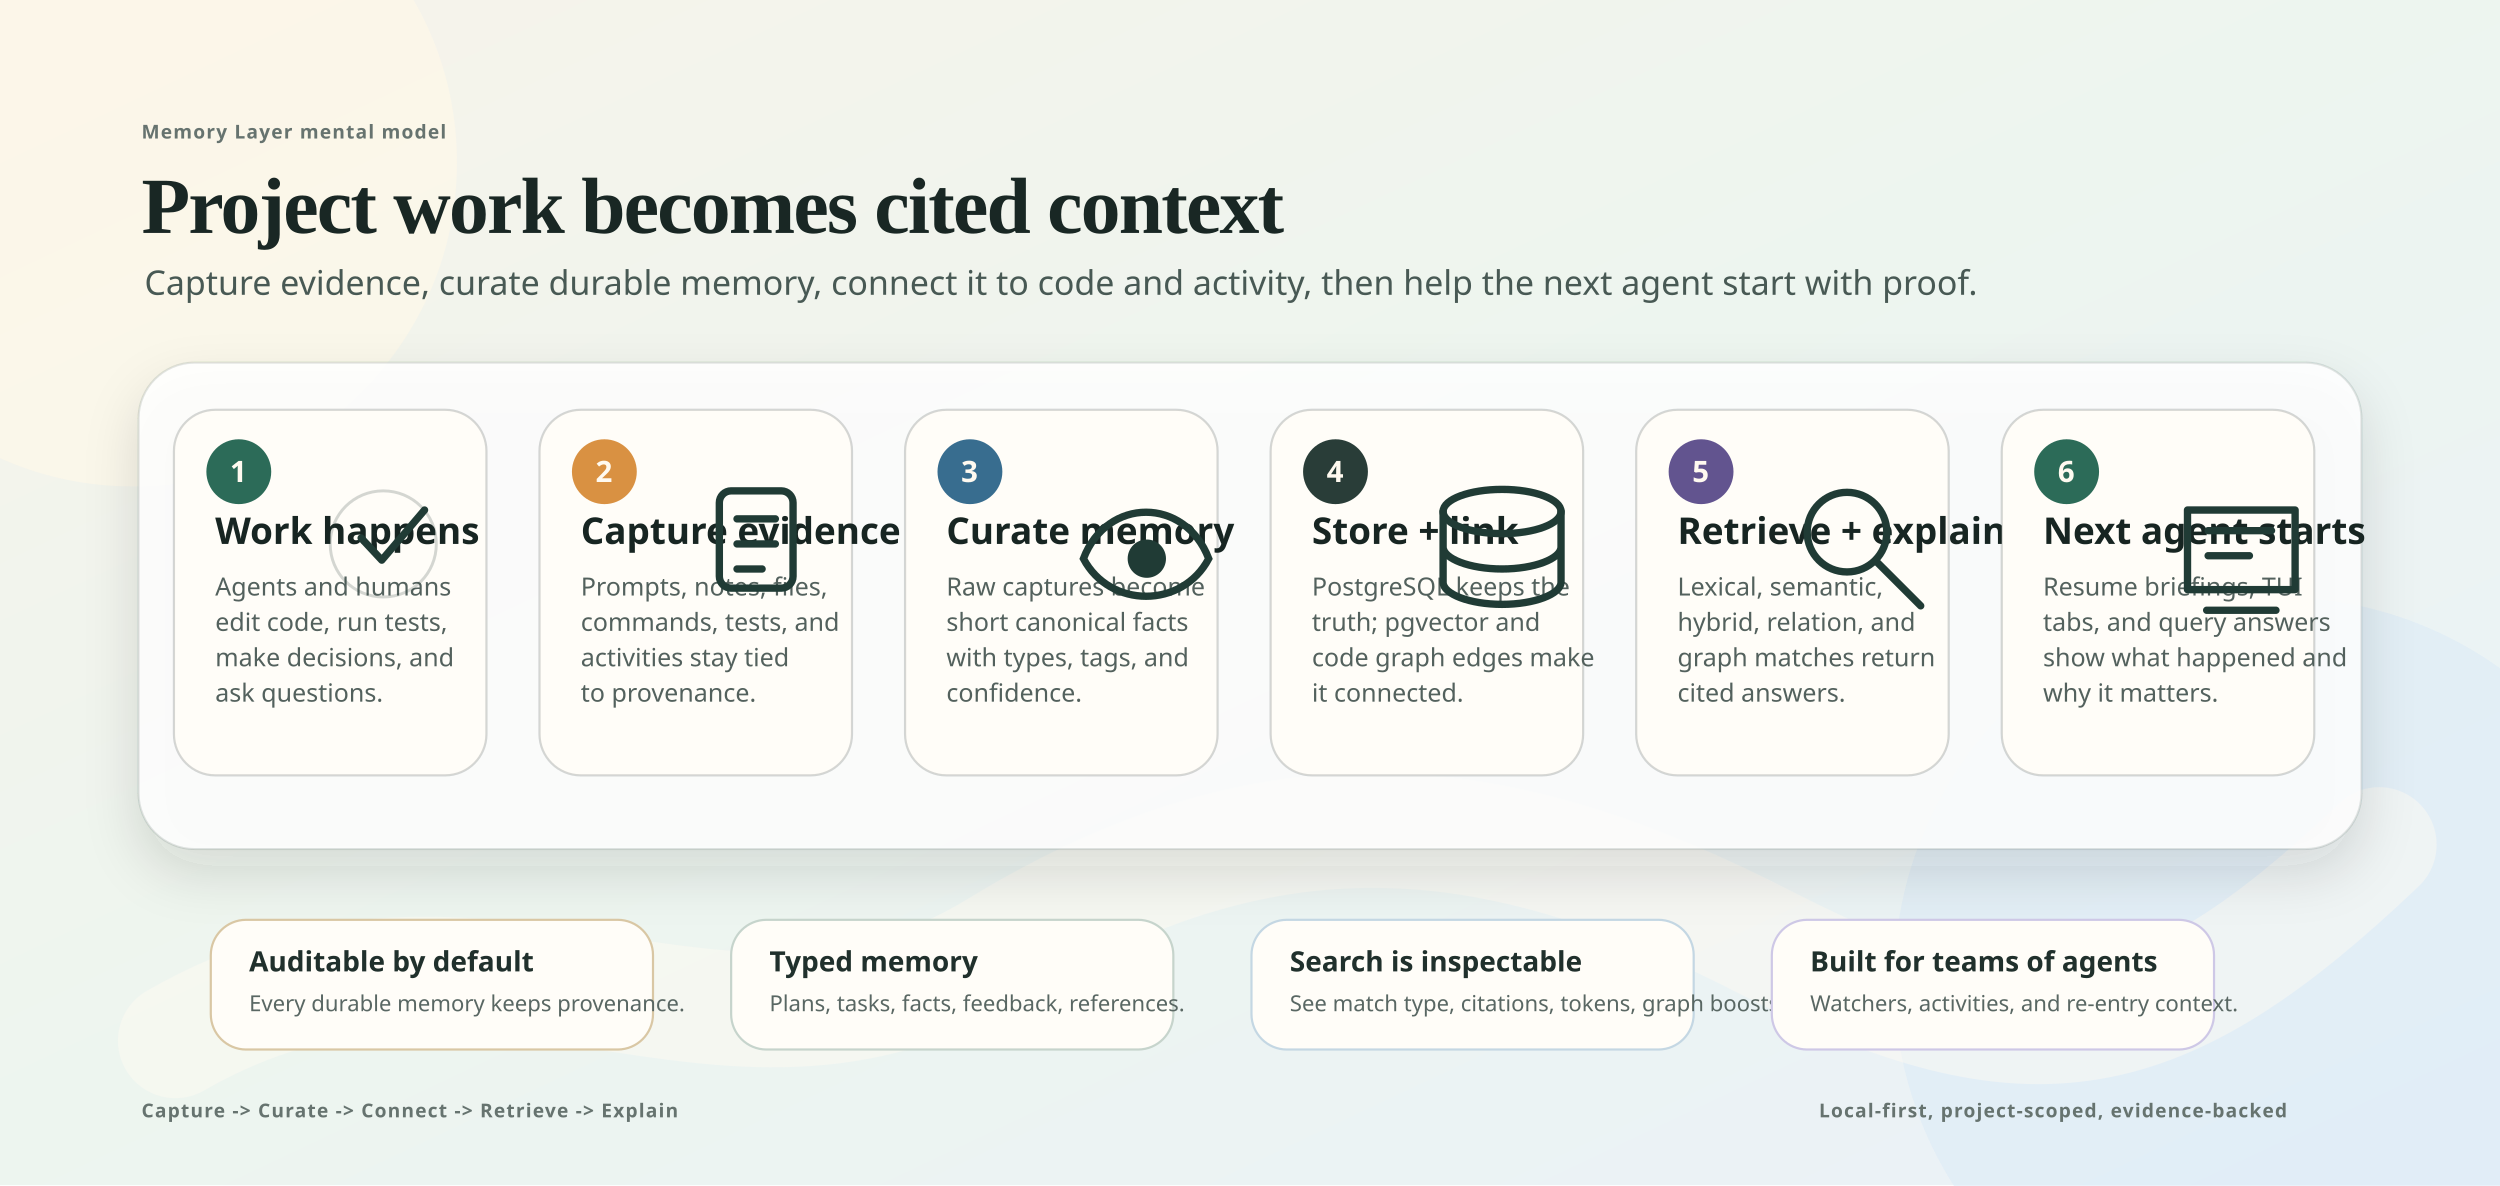
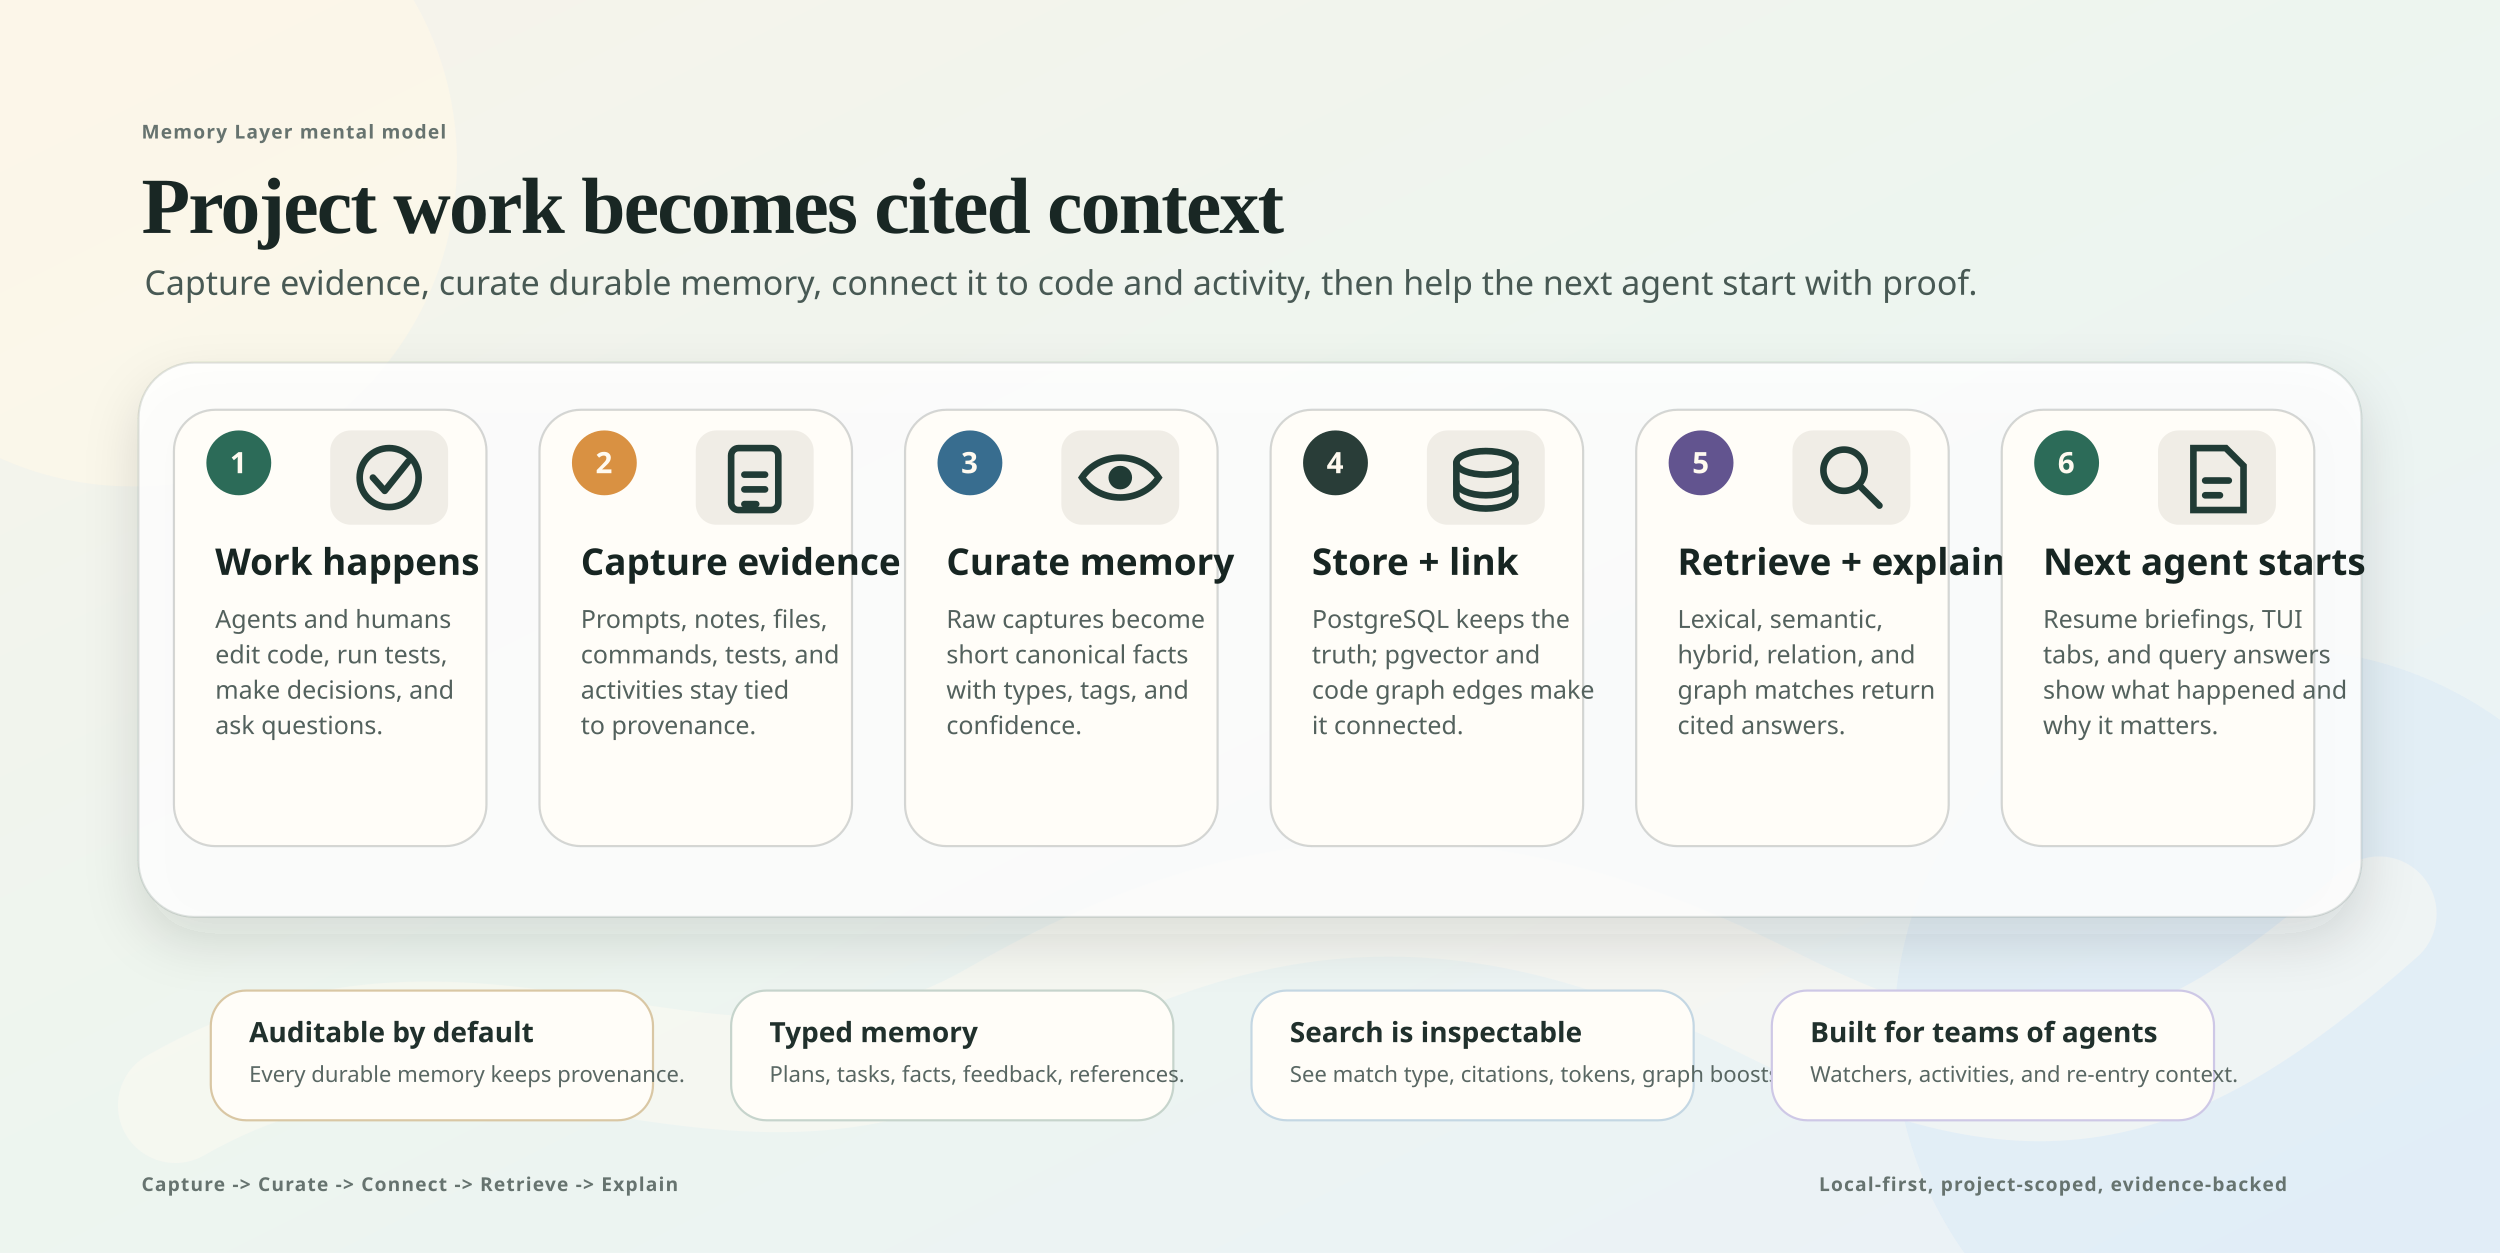
- <svg xmlns="http://www.w3.org/2000/svg" width="1696" height="804" viewBox="0 0 1696 804" role="img" aria-labelledby="title desc">
+ <svg xmlns="http://www.w3.org/2000/svg" width="1696" height="850" viewBox="0 0 1696 850" role="img" aria-labelledby="title desc">
  <defs>
    <linearGradient id="bg" x1="0" y1="0" x2="1" y2="1">
      <stop offset="0" stop-color="#f7f3ea" />
      <stop offset="0.48" stop-color="#edf5ef" />
      <stop offset="1" stop-color="#eaf1f8" />
    </linearGradient>
    <linearGradient id="rail" x1="0" y1="0" x2="1" y2="0">
      <stop offset="0" stop-color="#254f45" />
      <stop offset="0.38" stop-color="#d78c42" />
      <stop offset="0.7" stop-color="#315f7d" />
      <stop offset="1" stop-color="#5b4e8a" />
    </linearGradient>
    <filter id="shadow" x="-20%" y="-20%" width="140%" height="150%">
      <feDropShadow dx="0" dy="16" stdDeviation="18" flood-color="#24312f" flood-opacity="0.16" />
    </filter>
    <style>
      .title { font: 800 54px Georgia, "Times New Roman", serif; fill: #192724; letter-spacing: -1.2px; }
      .subtitle { font: 400 23px "Aptos", "Segoe UI", sans-serif; fill: #485954; }
      .stage-title { font: 800 25px "Aptos", "Segoe UI", sans-serif; fill: #172522; }
      .stage-text { font: 400 17px "Aptos", "Segoe UI", sans-serif; fill: #53615d; }
      .stage-num { font: 900 20px "Aptos", "Segoe UI", sans-serif; fill: #fffaf0; }
      .callout-title { font: 800 19px "Aptos", "Segoe UI", sans-serif; fill: #20302c; }
      .callout-text { font: 400 15px "Aptos", "Segoe UI", sans-serif; fill: #596763; }
      .tiny { font: 700 13px "Aptos", "Segoe UI", sans-serif; fill: #66736f; letter-spacing: .8px; text-transform: uppercase; }
      .card { fill: rgba(255,255,255,0.84); stroke: rgba(33,54,49,0.13); stroke-width: 1.4; }
      .node { fill: #fffdf8; stroke: rgba(28,44,40,0.18); stroke-width: 1.5; }
      .soft-line { stroke: rgba(40,64,58,0.2); stroke-width: 2; fill: none; }
-       .icon-line { stroke: #203b35; stroke-width: 5; stroke-linecap: round; stroke-linejoin: round; fill: none; }
+       .icon-line { stroke: #203b35; stroke-width: 4.5; stroke-linecap: round; stroke-linejoin: round; fill: none; }
      .icon-fill { fill: #203b35; }
+       .icon-bg { fill: #f0ede6; }
      .accent-green { fill: #2c6b58; }
      .accent-gold { fill: #d99142; }
      .accent-blue { fill: #386d8f; }
      .accent-ink { fill: #293d38; }
      .accent-purple { fill: #62548f; }
    </style>
  </defs>
-   <rect width="1696" height="804" fill="url(#bg)" />
+   <rect width="1696" height="850" fill="url(#bg)" />
  <circle cx="90" cy="110" r="220" fill="#fff8e8" opacity="0.62" />
-   <circle cx="1545" cy="665" r="260" fill="#dbeaf6" opacity="0.58" />
-   <path d="M119 706 C 329 585, 487 759, 677 643 S 1020 548, 1199 640 S 1467 713, 1614 573" fill="none" stroke="#fffaf2" stroke-width="78" stroke-linecap="round" opacity="0.45" />
+   <circle cx="1545" cy="700" r="260" fill="#dbeaf6" opacity="0.58" />
+   <path d="M119 750 C 329 630, 487 800, 677 690 S 1020 590, 1199 680 S 1467 750, 1614 620" fill="none" stroke="#fffaf2" stroke-width="78" stroke-linecap="round" opacity="0.45" />
  <text x="96" y="94" class="tiny">Memory Layer mental model</text>
  <text x="96" y="158" class="title">Project work becomes cited context</text>
  <text x="98" y="200" class="subtitle">Capture evidence, curate durable memory, connect it to code and activity, then help the next agent start with proof.</text>
-   <rect x="94" y="246" width="1508" height="330" rx="38" class="card" filter="url(#shadow)" />
-   <path d="M187 411 H1494" stroke="url(#rail)" stroke-width="14" stroke-linecap="round" />
+   <rect x="94" y="246" width="1508" height="376" rx="38" class="card" filter="url(#shadow)" />
+   <path d="M187 455 H1494" stroke="url(#rail)" stroke-width="14" stroke-linecap="round" />
  <g transform="translate(118 278)">
-     <rect x="0" y="0" width="212" height="248" rx="28" class="node" />
-     <circle cx="44" cy="42" r="22" class="accent-green" />
-     <text x="38" y="49" class="stage-num">1</text>
-     <text x="28" y="91" class="stage-title">Work happens</text>
-     <text x="28" y="126" class="stage-text">Agents and humans</text>
-     <text x="28" y="150" class="stage-text">edit code, run tests,</text>
-     <text x="28" y="174" class="stage-text">make decisions, and</text>
-     <text x="28" y="198" class="stage-text">ask questions.</text>
-     <path d="M142 55 c20 0 36 16 36 36 s-16 36-36 36 s-36-16-36-36 s16-36 36-36" class="soft-line" />
-     <path d="M127 87 l14 15 l29-34" class="icon-line" />
+     <rect x="0" y="0" width="212" height="296" rx="28" class="node" />
+     <circle cx="44" cy="36" r="22" class="accent-green" />
+     <text x="38" y="43" class="stage-num">1</text>
+     <g transform="translate(106, 14)">
+       <rect x="0" y="0" width="80" height="64" rx="14" class="icon-bg" />
+       <circle cx="40" cy="32" r="20" fill="none" stroke="#203b35" stroke-width="4.5" />
+       <path d="M29 32 l8 9 l16-20" class="icon-line" />
+     </g>
+     <text x="28" y="112" class="stage-title">Work happens</text>
+     <text x="28" y="148" class="stage-text">Agents and humans</text>
+     <text x="28" y="172" class="stage-text">edit code, run tests,</text>
+     <text x="28" y="196" class="stage-text">make decisions, and</text>
+     <text x="28" y="220" class="stage-text">ask questions.</text>
  </g>
  <g transform="translate(366 278)">
-     <rect x="0" y="0" width="212" height="248" rx="28" class="node" />
-     <circle cx="44" cy="42" r="22" class="accent-gold" />
-     <text x="38" y="49" class="stage-num">2</text>
-     <text x="28" y="91" class="stage-title">Capture evidence</text>
-     <text x="28" y="126" class="stage-text">Prompts, notes, files,</text>
-     <text x="28" y="150" class="stage-text">commands, tests, and</text>
-     <text x="28" y="174" class="stage-text">activities stay tied</text>
-     <text x="28" y="198" class="stage-text">to provenance.</text>
-     <rect x="122" y="55" width="50" height="66" rx="8" fill="none" stroke="#203b35" stroke-width="5" />
-     <path d="M134 74 h26 M134 91 h26 M134 108 h17" class="icon-line" />
+     <rect x="0" y="0" width="212" height="296" rx="28" class="node" />
+     <circle cx="44" cy="36" r="22" class="accent-gold" />
+     <text x="38" y="43" class="stage-num">2</text>
+     <g transform="translate(106, 14)">
+       <rect x="0" y="0" width="80" height="64" rx="14" class="icon-bg" />
+       <rect x="24" y="12" width="32" height="42" rx="5" fill="none" stroke="#203b35" stroke-width="4.5" />
+       <path d="M33 30 h14 M33 40 h14 M33 50 h8" class="icon-line" />
+     </g>
+     <text x="28" y="112" class="stage-title">Capture evidence</text>
+     <text x="28" y="148" class="stage-text">Prompts, notes, files,</text>
+     <text x="28" y="172" class="stage-text">commands, tests, and</text>
+     <text x="28" y="196" class="stage-text">activities stay tied</text>
+     <text x="28" y="220" class="stage-text">to provenance.</text>
  </g>
  <g transform="translate(614 278)">
-     <rect x="0" y="0" width="212" height="248" rx="28" class="node" />
-     <circle cx="44" cy="42" r="22" class="accent-blue" />
-     <text x="38" y="49" class="stage-num">3</text>
-     <text x="28" y="91" class="stage-title">Curate memory</text>
-     <text x="28" y="126" class="stage-text">Raw captures become</text>
-     <text x="28" y="150" class="stage-text">short canonical facts</text>
-     <text x="28" y="174" class="stage-text">with types, tags, and</text>
-     <text x="28" y="198" class="stage-text">confidence.</text>
-     <path d="M121 101 c16-42 69-42 85 0 c-18 34-67 34-85 0Z" fill="none" stroke="#203b35" stroke-width="5" />
-     <circle cx="164" cy="101" r="13" class="icon-fill" />
+     <rect x="0" y="0" width="212" height="296" rx="28" class="node" />
+     <circle cx="44" cy="36" r="22" class="accent-blue" />
+     <text x="38" y="43" class="stage-num">3</text>
+     <g transform="translate(106, 14)">
+       <rect x="0" y="0" width="80" height="64" rx="14" class="icon-bg" />
+       <path d="M14 32 c12-18 40-18 52 0 c-12 18-40 18-52 0Z" fill="none" stroke="#203b35" stroke-width="4.5" />
+       <circle cx="40" cy="32" r="8" class="icon-fill" />
+     </g>
+     <text x="28" y="112" class="stage-title">Curate memory</text>
+     <text x="28" y="148" class="stage-text">Raw captures become</text>
+     <text x="28" y="172" class="stage-text">short canonical facts</text>
+     <text x="28" y="196" class="stage-text">with types, tags, and</text>
+     <text x="28" y="220" class="stage-text">confidence.</text>
  </g>
  <g transform="translate(862 278)">
-     <rect x="0" y="0" width="212" height="248" rx="28" class="node" />
-     <circle cx="44" cy="42" r="22" class="accent-ink" />
-     <text x="38" y="49" class="stage-num">4</text>
-     <text x="28" y="91" class="stage-title">Store + link</text>
-     <text x="28" y="126" class="stage-text">PostgreSQL keeps the</text>
-     <text x="28" y="150" class="stage-text">truth; pgvector and</text>
-     <text x="28" y="174" class="stage-text">code graph edges make</text>
-     <text x="28" y="198" class="stage-text">it connected.</text>
-     <ellipse cx="157" cy="69" rx="40" ry="15" fill="none" stroke="#203b35" stroke-width="5" />
-     <path d="M117 69 v48 c0 8 18 15 40 15 s40-7 40-15 V69 M117 93 c0 8 18 15 40 15 s40-7 40-15" class="icon-line" />
+     <rect x="0" y="0" width="212" height="296" rx="28" class="node" />
+     <circle cx="44" cy="36" r="22" class="accent-ink" />
+     <text x="38" y="43" class="stage-num">4</text>
+     <g transform="translate(106, 14)">
+       <rect x="0" y="0" width="80" height="64" rx="14" class="icon-bg" />
+       <ellipse cx="40" cy="22" rx="20" ry="8" fill="none" stroke="#203b35" stroke-width="4.5" />
+       <path d="M20 22 v22 c0 5 9 9 20 9 s20-4 20-9 V22" class="icon-line" />
+       <path d="M20 35 c0 5 9 9 20 9 s20-4 20-9" class="icon-line" />
+     </g>
+     <text x="28" y="112" class="stage-title">Store + link</text>
+     <text x="28" y="148" class="stage-text">PostgreSQL keeps the</text>
+     <text x="28" y="172" class="stage-text">truth; pgvector and</text>
+     <text x="28" y="196" class="stage-text">code graph edges make</text>
+     <text x="28" y="220" class="stage-text">it connected.</text>
  </g>
  <g transform="translate(1110 278)">
-     <rect x="0" y="0" width="212" height="248" rx="28" class="node" />
-     <circle cx="44" cy="42" r="22" class="accent-purple" />
-     <text x="38" y="49" class="stage-num">5</text>
-     <text x="28" y="91" class="stage-title">Retrieve + explain</text>
-     <text x="28" y="126" class="stage-text">Lexical, semantic,</text>
-     <text x="28" y="150" class="stage-text">hybrid, relation, and</text>
-     <text x="28" y="174" class="stage-text">graph matches return</text>
-     <text x="28" y="198" class="stage-text">cited answers.</text>
-     <circle cx="143" cy="83" r="27" fill="none" stroke="#203b35" stroke-width="5" />
-     <path d="M164 104 l29 29" class="icon-line" />
+     <rect x="0" y="0" width="212" height="296" rx="28" class="node" />
+     <circle cx="44" cy="36" r="22" class="accent-purple" />
+     <text x="38" y="43" class="stage-num">5</text>
+     <g transform="translate(106, 14)">
+       <rect x="0" y="0" width="80" height="64" rx="14" class="icon-bg" />
+       <circle cx="35" cy="27" r="14" fill="none" stroke="#203b35" stroke-width="4.5" />
+       <path d="M45 37 l14 14" class="icon-line" />
+     </g>
+     <text x="28" y="112" class="stage-title">Retrieve + explain</text>
+     <text x="28" y="148" class="stage-text">Lexical, semantic,</text>
+     <text x="28" y="172" class="stage-text">hybrid, relation, and</text>
+     <text x="28" y="196" class="stage-text">graph matches return</text>
+     <text x="28" y="220" class="stage-text">cited answers.</text>
  </g>
  <g transform="translate(1358 278)">
-     <rect x="0" y="0" width="212" height="248" rx="28" class="node" />
-     <circle cx="44" cy="42" r="22" class="accent-green" />
-     <text x="38" y="49" class="stage-num">6</text>
-     <text x="28" y="91" class="stage-title">Next agent starts</text>
-     <text x="28" y="126" class="stage-text">Resume briefings, TUI</text>
-     <text x="28" y="150" class="stage-text">tabs, and query answers</text>
-     <text x="28" y="174" class="stage-text">show what happened and</text>
-     <text x="28" y="198" class="stage-text">why it matters.</text>
-     <path d="M126 122 h73 v-54 h-73 Z M139 136 h47" class="icon-line" />
-     <path d="M140 82 h43 M140 99 h28" class="icon-line" />
+     <rect x="0" y="0" width="212" height="296" rx="28" class="node" />
+     <circle cx="44" cy="36" r="22" class="accent-green" />
+     <text x="38" y="43" class="stage-num">6</text>
+     <g transform="translate(106, 14)">
+       <rect x="0" y="0" width="80" height="64" rx="14" class="icon-bg" />
+       <path d="M24 12 h22 l12 12 v30 h-34 Z" fill="none" stroke="#203b35" stroke-width="4.5" />
+       <path d="M32 34 h16 M32 44 h10" class="icon-line" />
+     </g>
+     <text x="28" y="112" class="stage-title">Next agent starts</text>
+     <text x="28" y="148" class="stage-text">Resume briefings, TUI</text>
+     <text x="28" y="172" class="stage-text">tabs, and query answers</text>
+     <text x="28" y="196" class="stage-text">show what happened and</text>
+     <text x="28" y="220" class="stage-text">why it matters.</text>
  </g>
-   <g transform="translate(143 624)">
+   <g transform="translate(143 672)">
    <rect x="0" y="0" width="300" height="88" rx="24" fill="#fffdf8" stroke="#d9c7a4" stroke-width="1.5" />
    <text x="26" y="35" class="callout-title">Auditable by default</text>
    <text x="26" y="62" class="callout-text">Every durable memory keeps provenance.</text>
  </g>
-   <g transform="translate(496 624)">
+   <g transform="translate(496 672)">
    <rect x="0" y="0" width="300" height="88" rx="24" fill="#fffdf8" stroke="#c6d4cc" stroke-width="1.5" />
    <text x="26" y="35" class="callout-title">Typed memory</text>
    <text x="26" y="62" class="callout-text">Plans, tasks, facts, feedback, references.</text>
  </g>
-   <g transform="translate(849 624)">
+   <g transform="translate(849 672)">
    <rect x="0" y="0" width="300" height="88" rx="24" fill="#fffdf8" stroke="#c4d7e3" stroke-width="1.5" />
    <text x="26" y="35" class="callout-title">Search is inspectable</text>
    <text x="26" y="62" class="callout-text">See match type, citations, tokens, graph boosts.</text>
  </g>
-   <g transform="translate(1202 624)">
+   <g transform="translate(1202 672)">
    <rect x="0" y="0" width="300" height="88" rx="24" fill="#fffdf8" stroke="#cec8e6" stroke-width="1.5" />
    <text x="26" y="35" class="callout-title">Built for teams of agents</text>
    <text x="26" y="62" class="callout-text">Watchers, activities, and re-entry context.</text>
  </g>
-   <text x="96" y="758" class="tiny">Capture -&gt; Curate -&gt; Connect -&gt; Retrieve -&gt; Explain</text>
-   <text x="1234" y="758" class="tiny">Local-first, project-scoped, evidence-backed</text>
+   <text x="96" y="808" class="tiny">Capture -&gt; Curate -&gt; Connect -&gt; Retrieve -&gt; Explain</text>
+   <text x="1234" y="808" class="tiny">Local-first, project-scoped, evidence-backed</text>
</svg>
